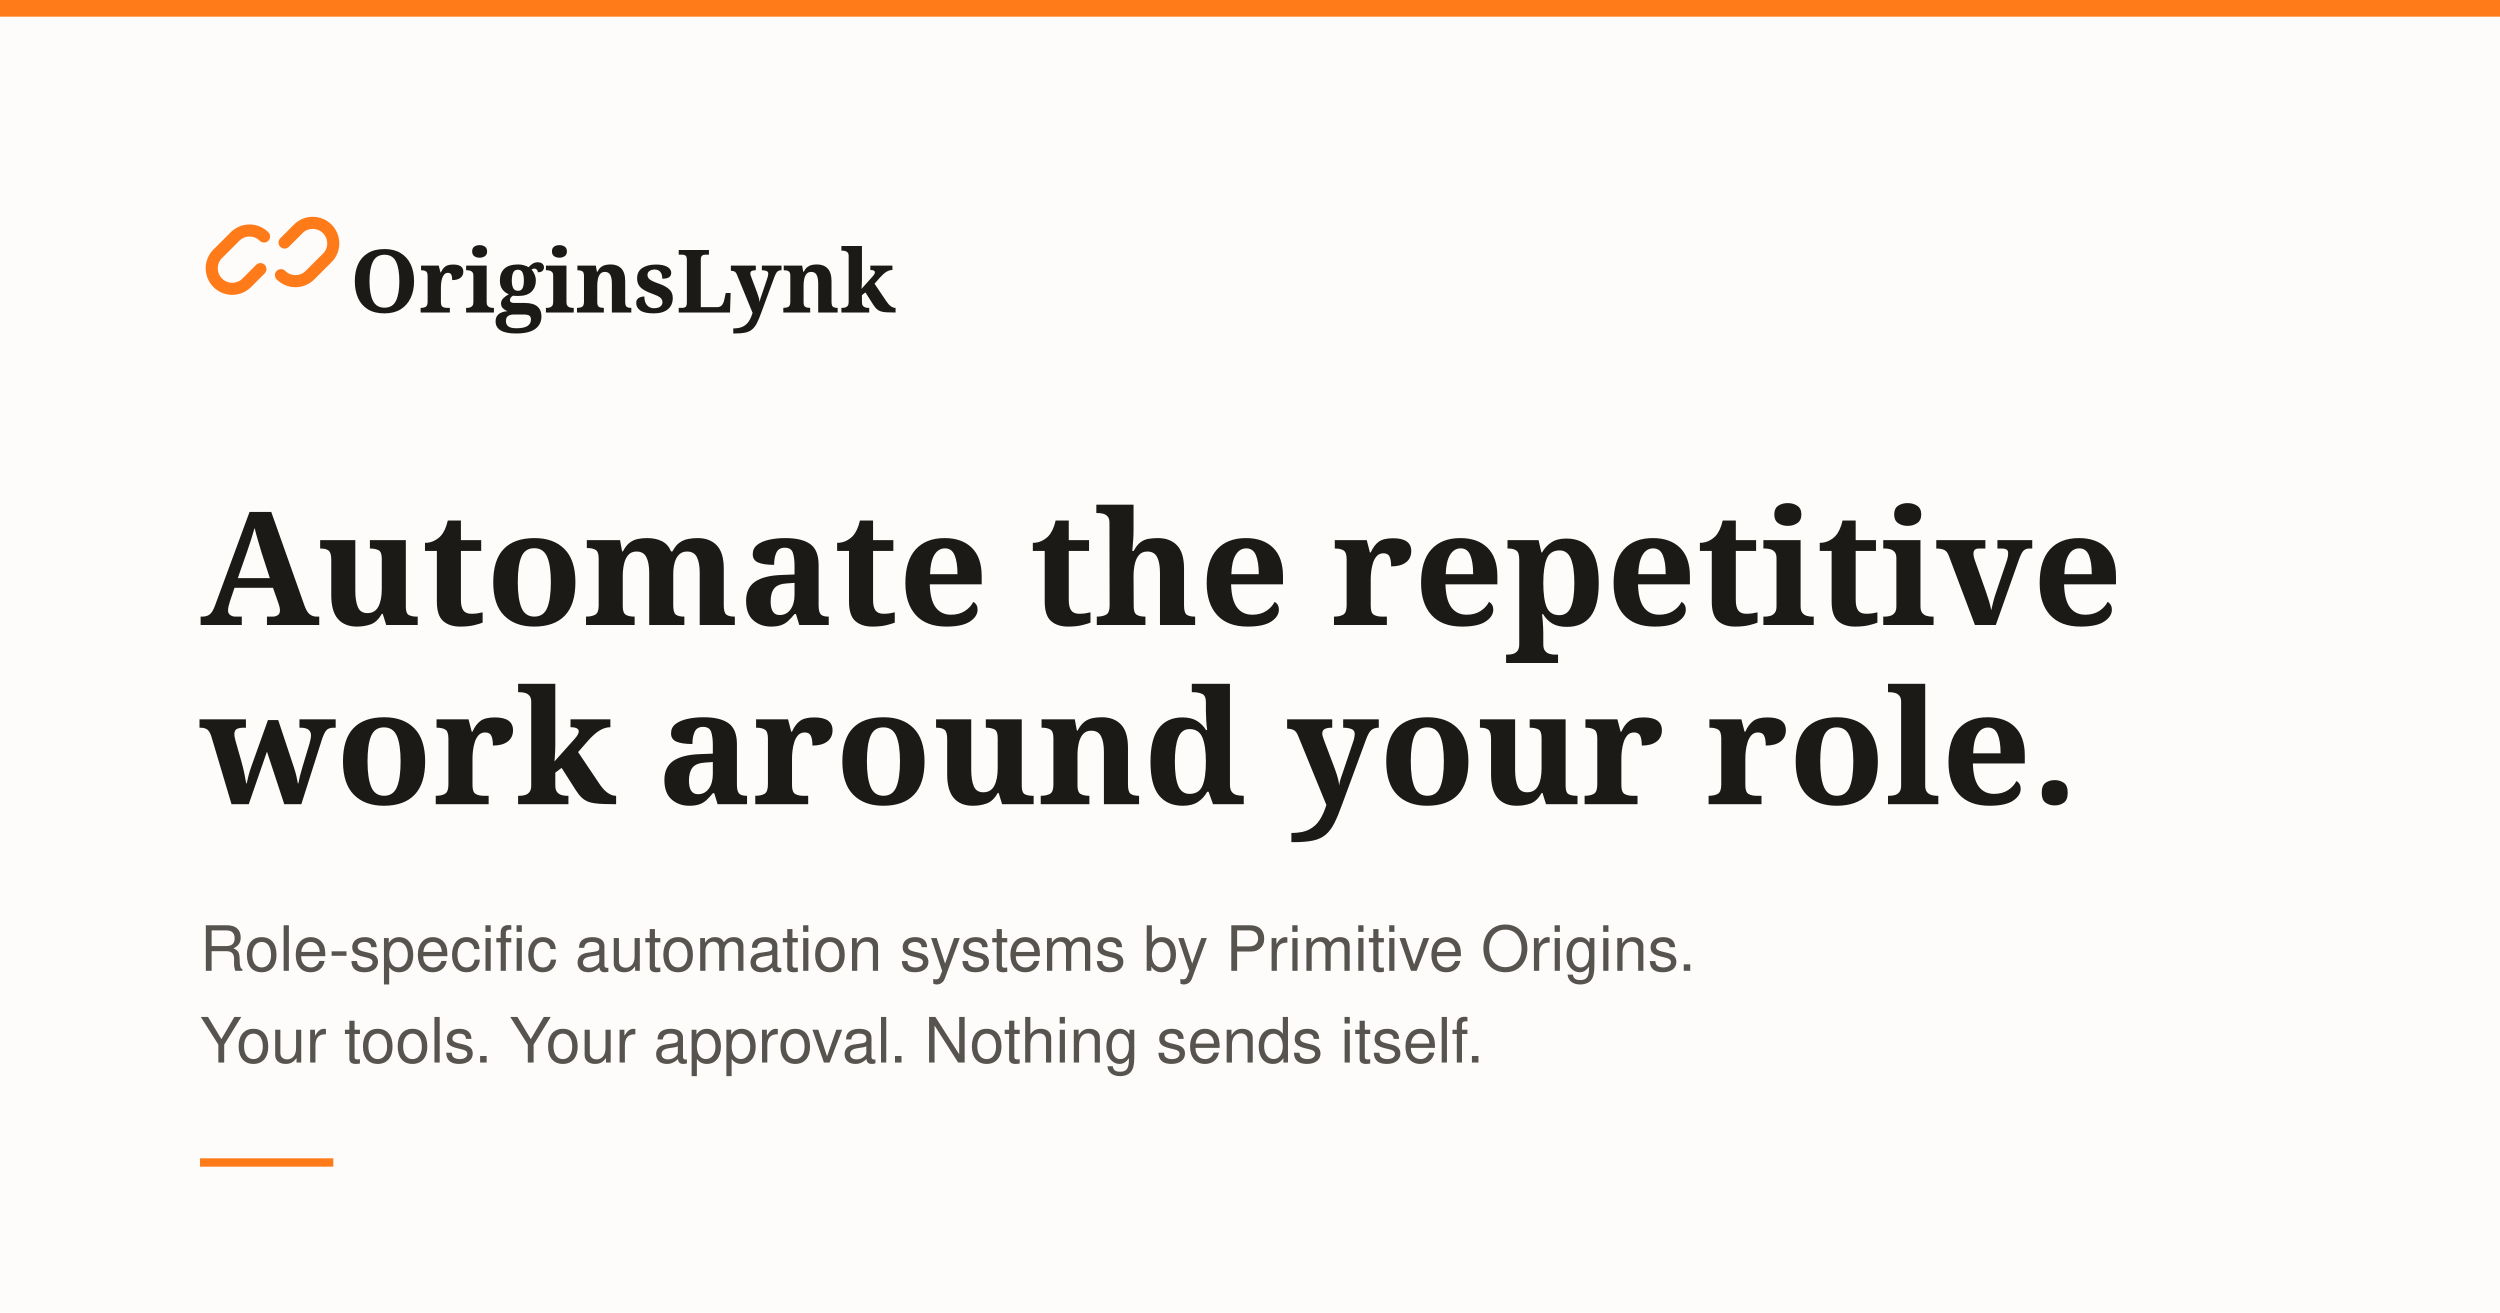
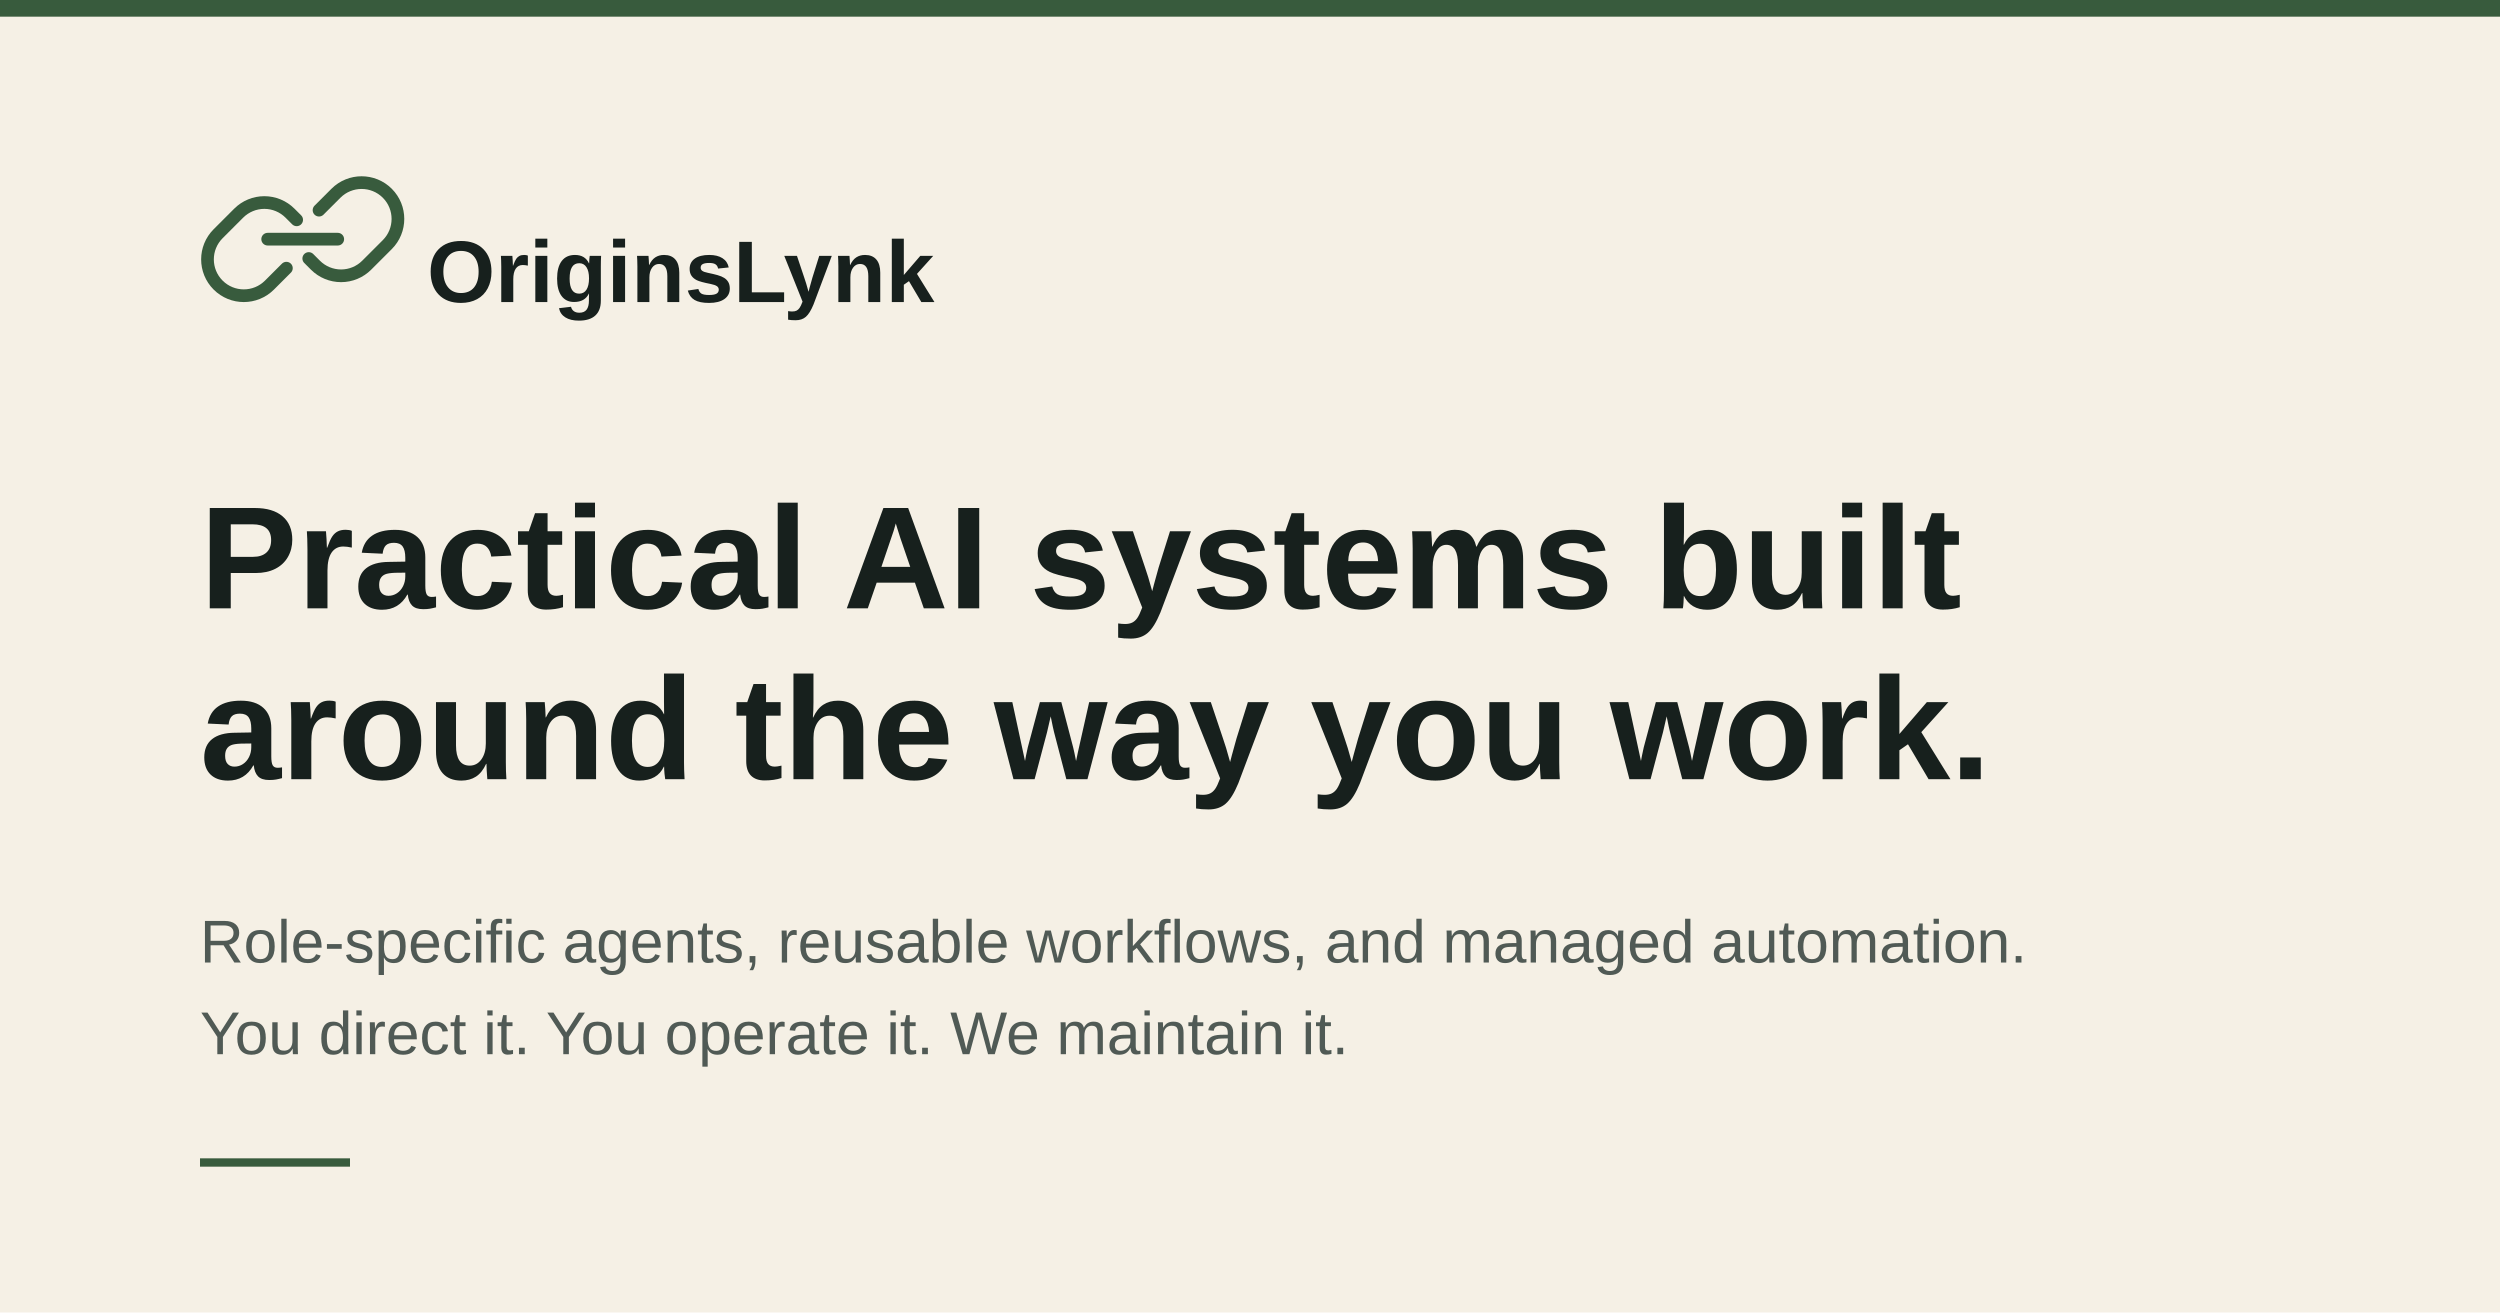
<svg xmlns="http://www.w3.org/2000/svg" viewBox="0 0 1200 630" width="1200" height="630">
-   <rect width="1200" height="630" fill="#fdfcfa" />
-   <rect x="0" y="0" width="1200" height="8" fill="#ff7a18" />
-   <g fill="none" stroke="#ff7a18" stroke-width="2.0" stroke-linecap="round" transform="translate(96,88) scale(2.9)">
-     <path d="M10 14.2 7.6 16.6a3.4 3.4 0 0 1-4.8-4.8l3-3a3.4 3.4 0 0 1 4.8 0" />
-     <path d="M14 9.8l2.4-2.4a3.4 3.4 0 0 1 4.8 4.8l-3 3a3.4 3.4 0 0 1-4.8 0" />
+   <rect width="1200" height="630" fill="#f5f0e5" />
+   <rect x="0" y="0" width="1200" height="8" fill="#385b3d" />
+   <g fill="none" stroke="#385b3d" stroke-width="2.1" stroke-linecap="round" stroke-linejoin="round" transform="translate(96,80) scale(2.9)">
+     <path d="M14.3 16.8 11.5 19.6a6 6 0 0 1-8.5-8.5l3.4-3.4a6 6 0 0 1 8.5 0l1.1 1.1" />
+     <path d="m19.7 7.2 2.8-2.8A6 6 0 0 1 31 12.9l-3.4 3.4a6 6 0 0 1-8.5 0L18 15.2" />
+     <path d="m11.2 12 11.6 0" />
  </g>
-   <text x="168" y="150" font-family="Georgia, serif" font-size="42" font-weight="600" fill="#1c1a17">OriginsLynk</text>
-   <text x="96" y="300" font-family="Georgia, serif" font-size="76" font-weight="600" fill="#1c1a17">Automate the repetitive</text>
-   <text x="96" y="386" font-family="Georgia, serif" font-size="76" font-weight="600" fill="#1c1a17">work around your role.</text>
-   <text x="96" y="466" font-family="Helvetica, Arial, sans-serif" font-size="30" fill="#57534e">Role-specific automation systems by Primitive Origins.</text>
-   <text x="96" y="510" font-family="Helvetica, Arial, sans-serif" font-size="30" fill="#57534e">Your tools. Your approval. Nothing sends itself.</text>
-   <rect x="96" y="556" width="64" height="4" fill="#ff7a18" />
+   <text x="205" y="145" font-family="Arial, Helvetica, sans-serif" font-size="42" font-weight="700" fill="#17201d">OriginsLynk</text>
+   <text x="96" y="292" font-family="Arial, Helvetica, sans-serif" font-size="70" font-weight="700" fill="#17201d">Practical AI systems built</text>
+   <text x="96" y="374" font-family="Arial, Helvetica, sans-serif" font-size="70" font-weight="700" fill="#17201d">around the way you work.</text>
+   <text x="96" y="462" font-family="Arial, Helvetica, sans-serif" font-size="29" fill="#505a55">Role-specific agents, reusable workflows, and managed automation.</text>
+   <text x="96" y="506" font-family="Arial, Helvetica, sans-serif" font-size="29" fill="#505a55">You direct it. You operate it. We maintain it.</text>
+   <rect x="96" y="556" width="72" height="4" fill="#385b3d" />
</svg>
